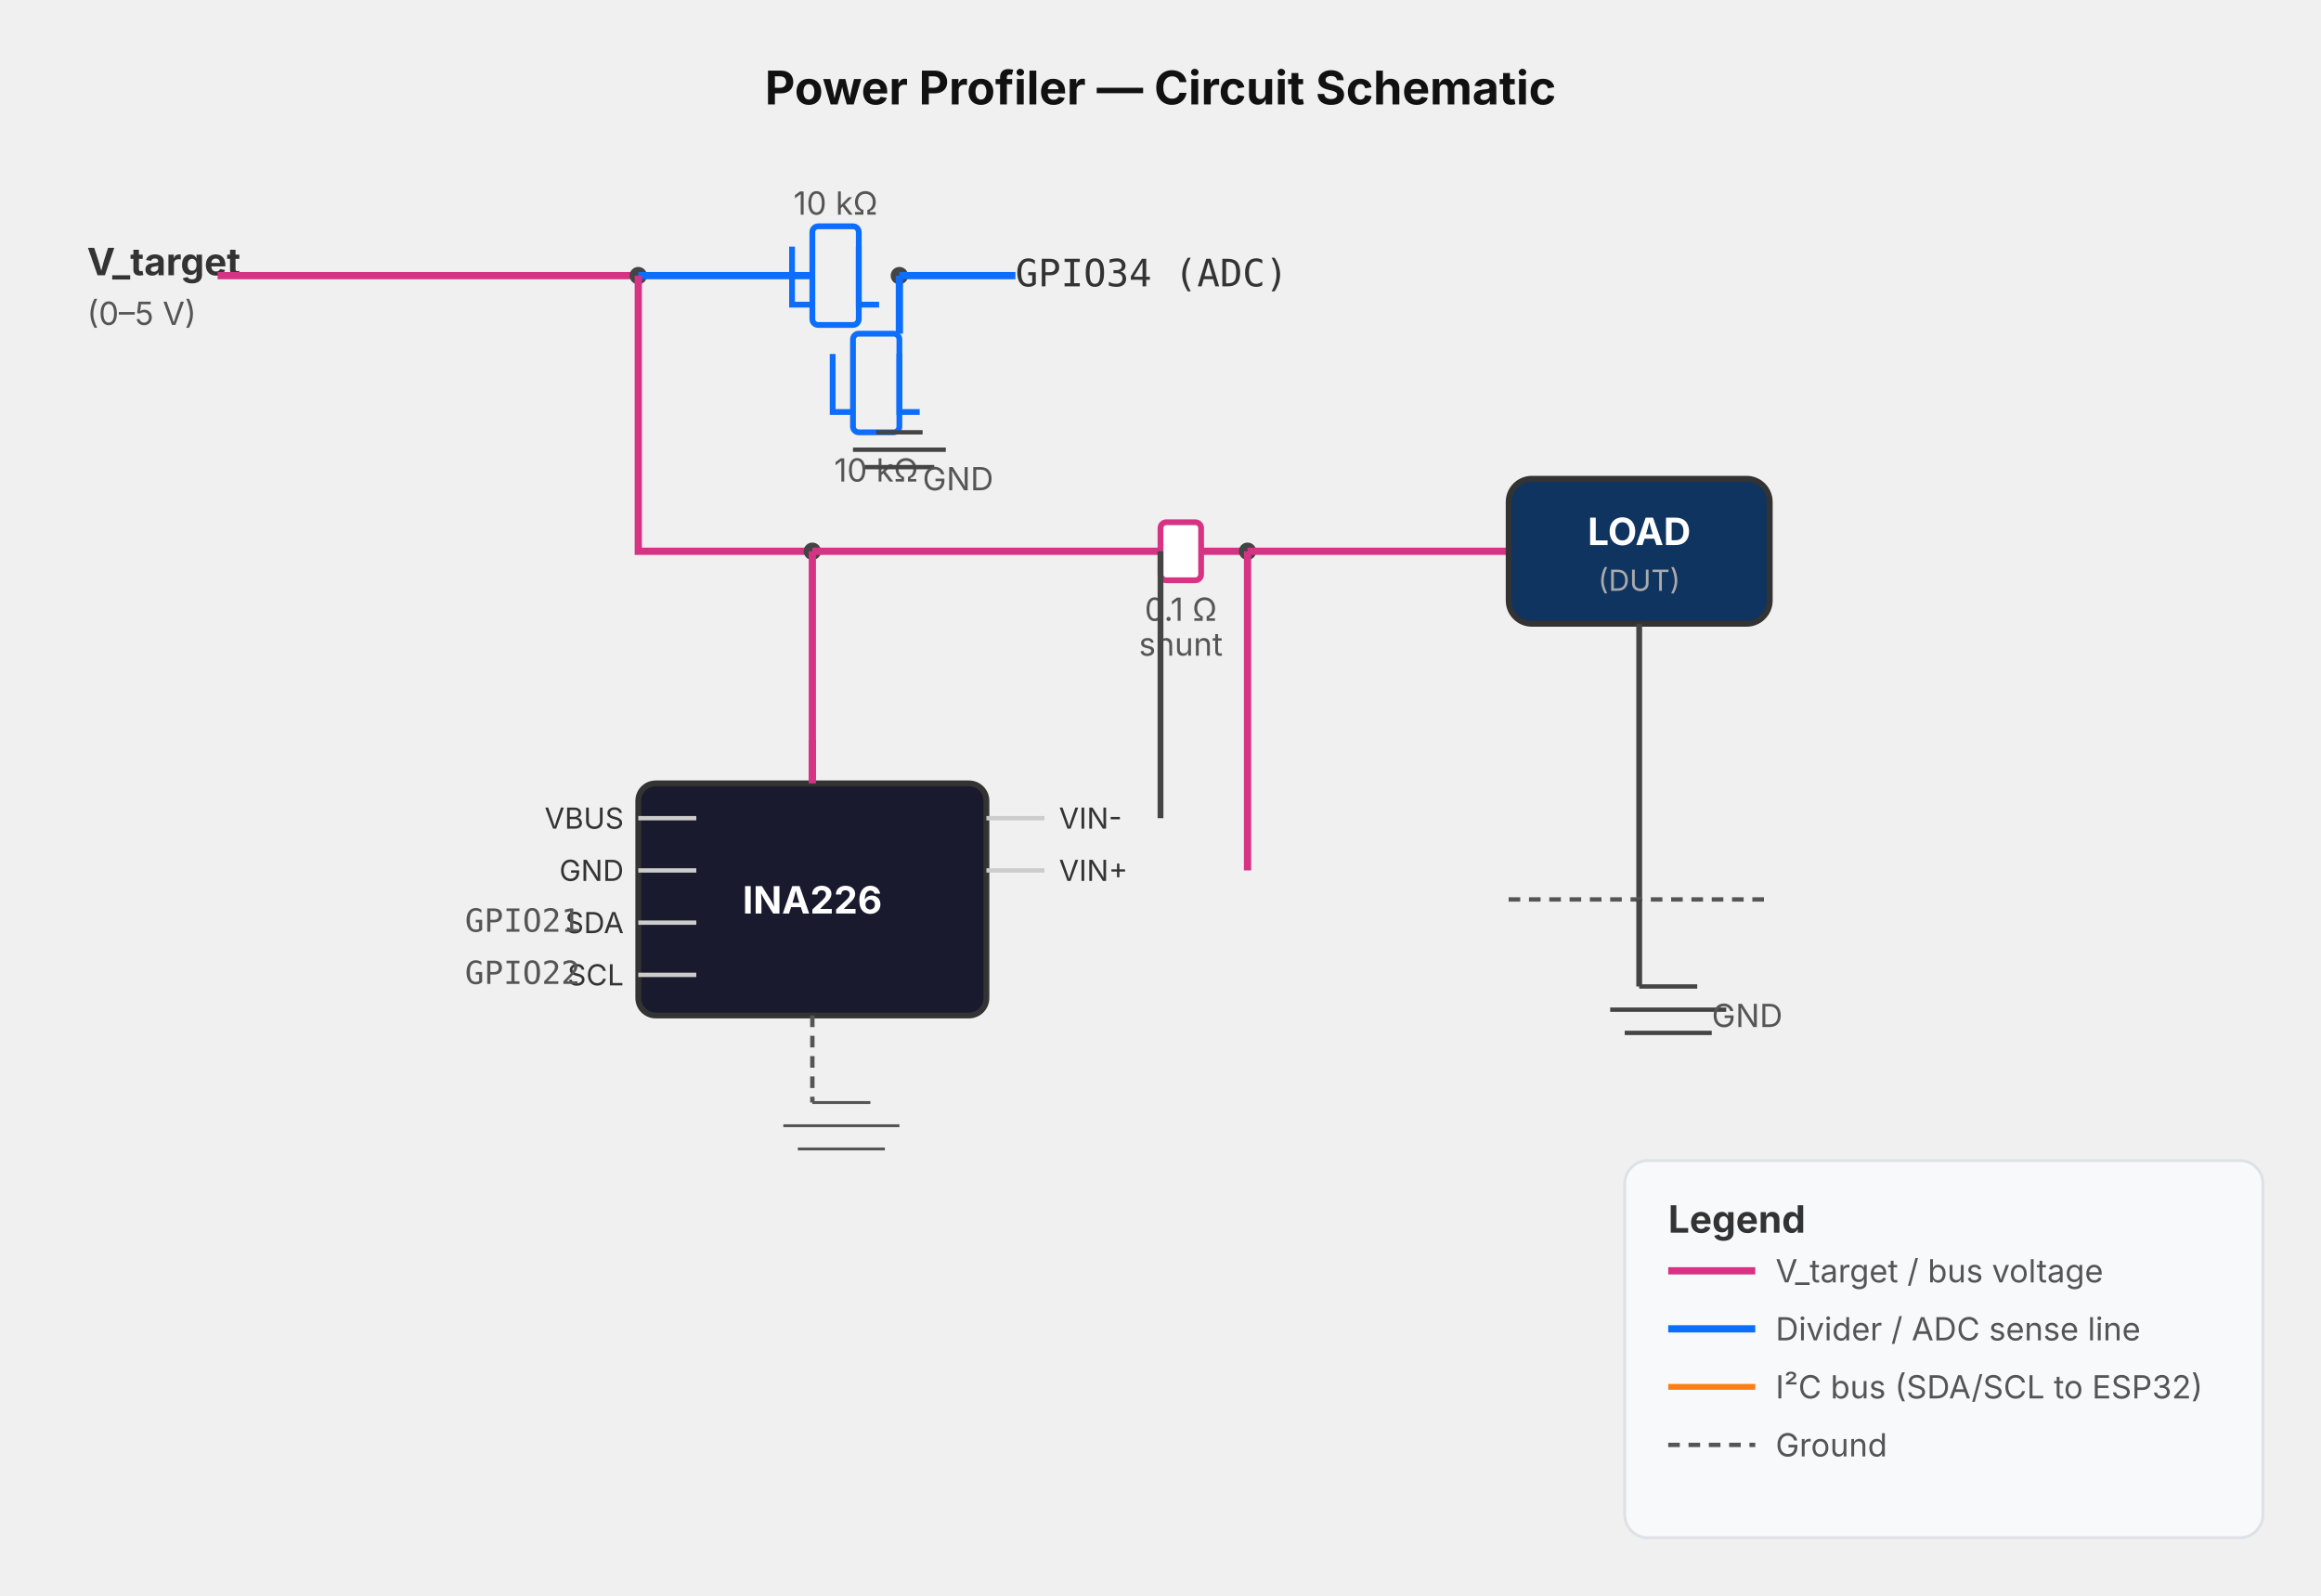
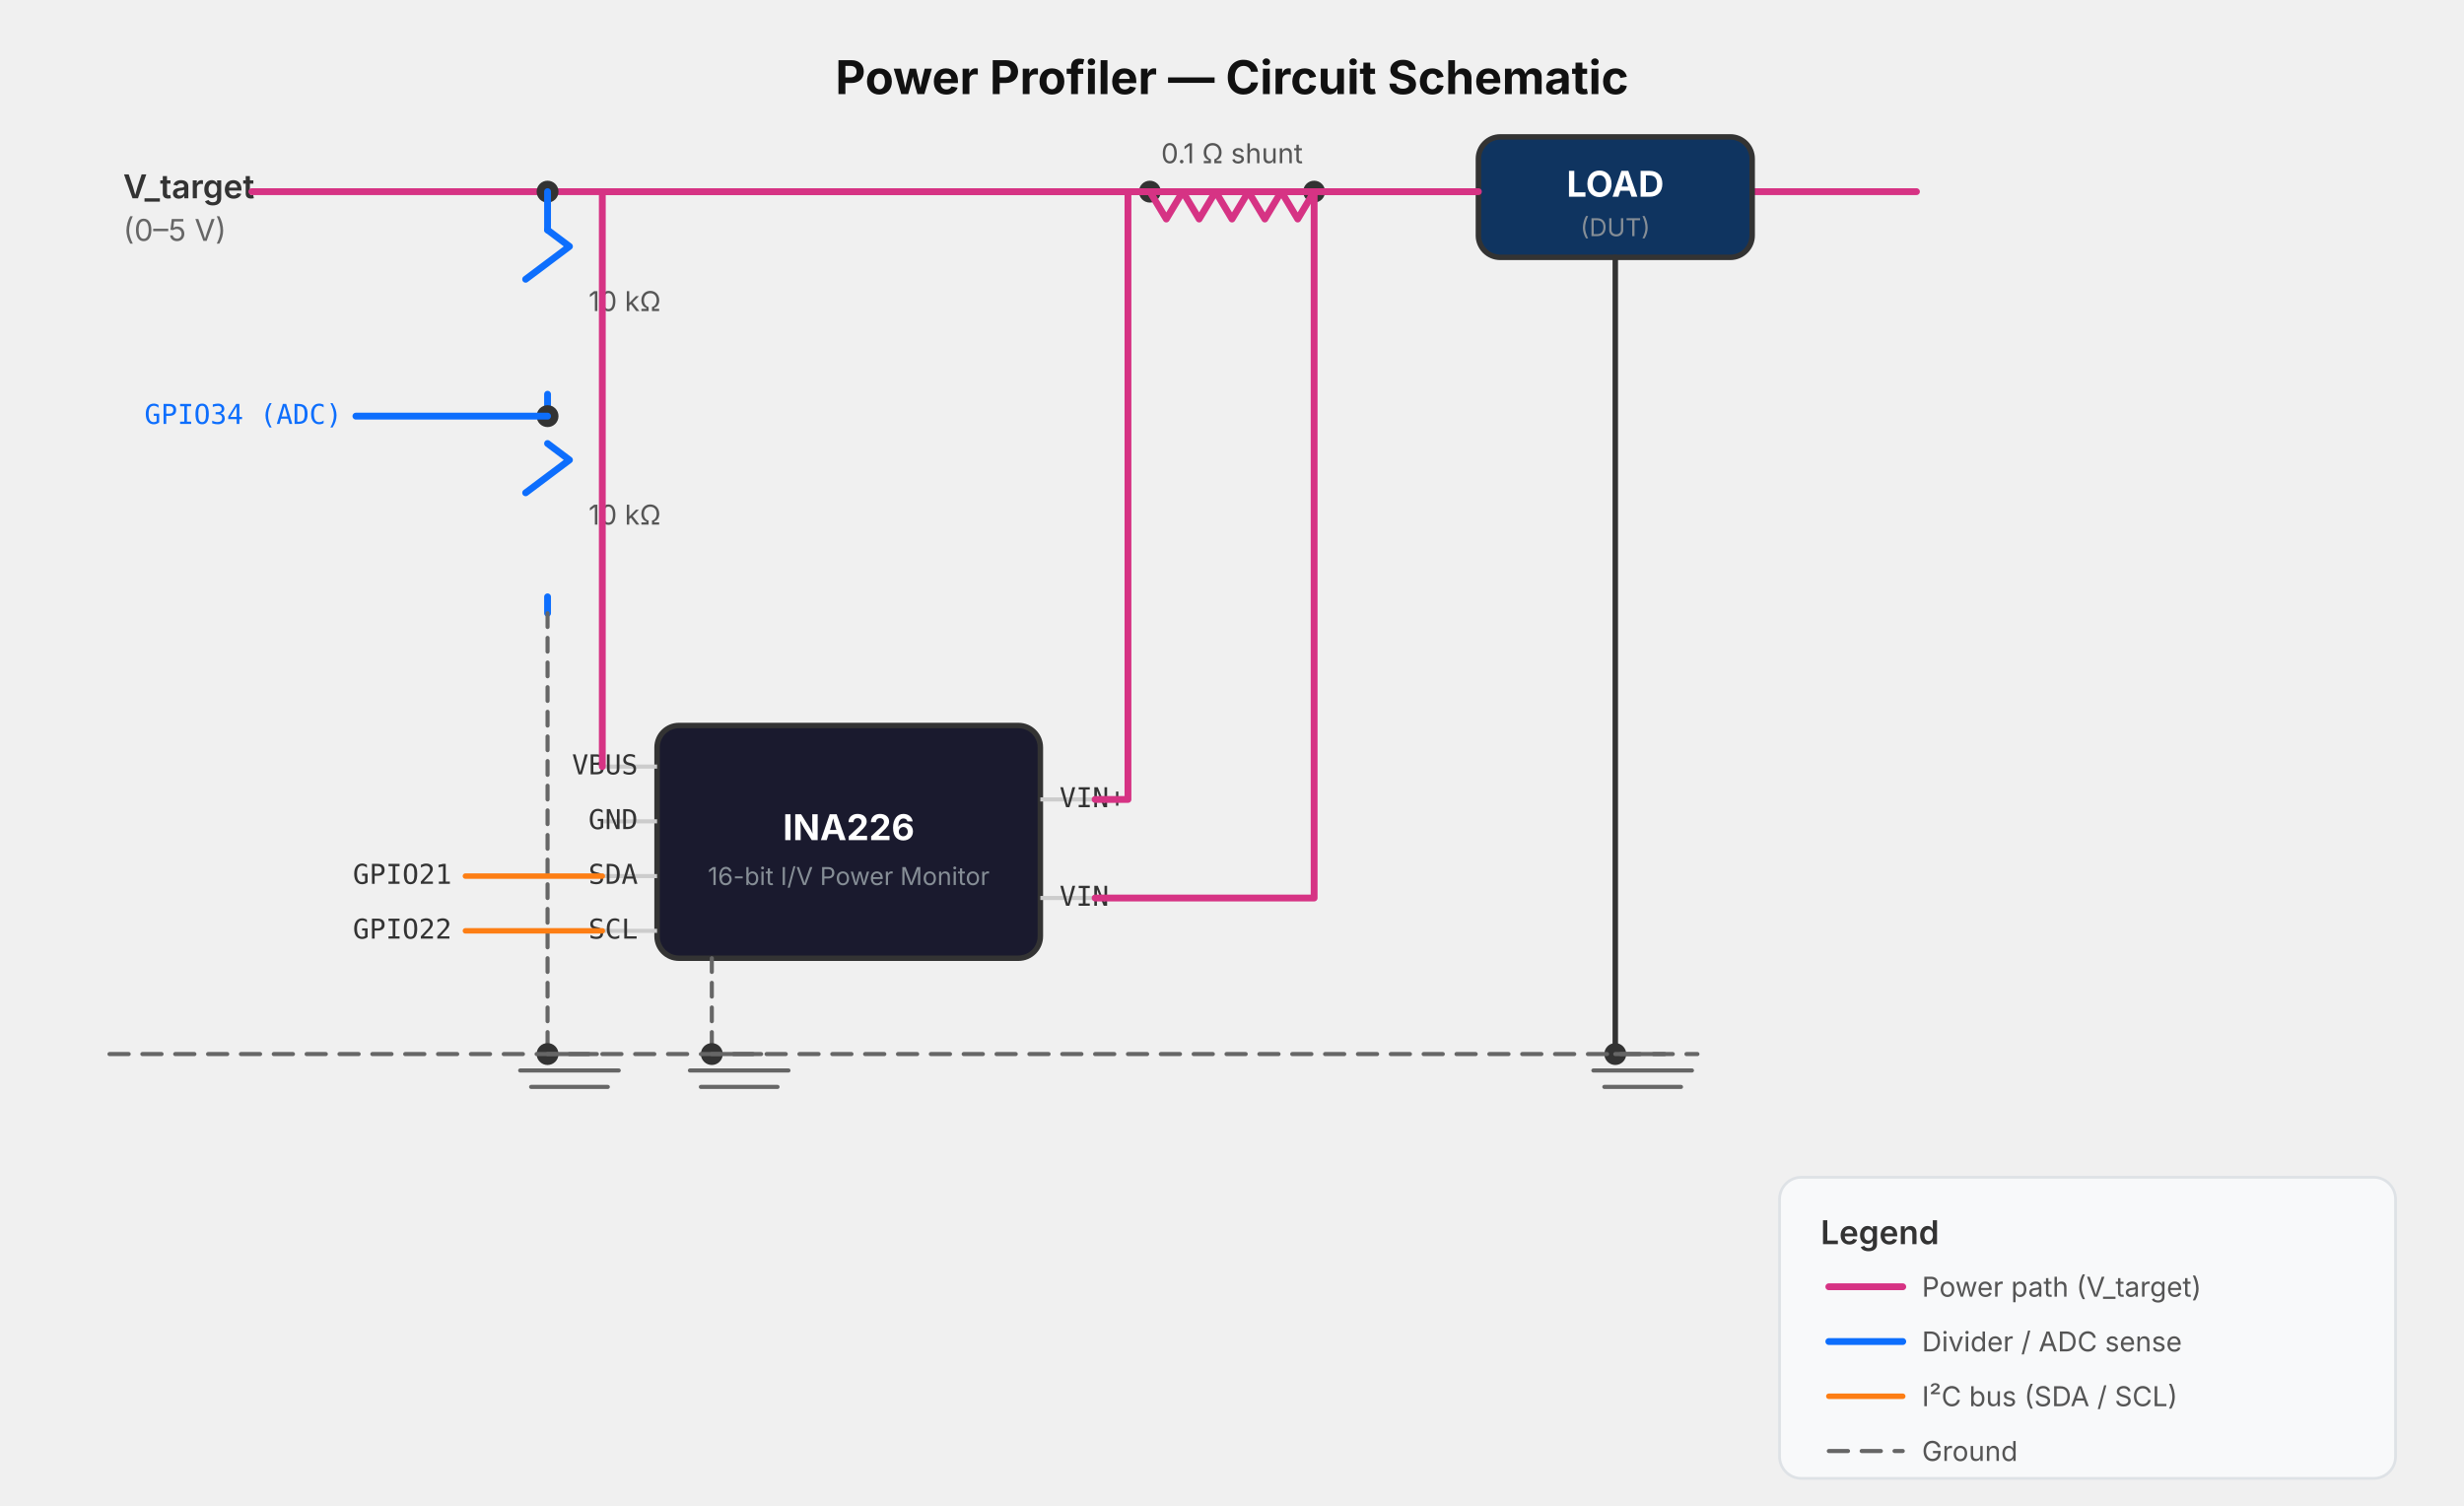
- <svg xmlns="http://www.w3.org/2000/svg" viewBox="0 0 800 550" font-family="Inter, Helvetica, sans-serif">
+ <svg xmlns="http://www.w3.org/2000/svg" viewBox="0 0 900 550" width="900" height="550" font-family="system-ui, -apple-system, sans-serif">
  <defs>
-     <marker id="arrow" viewBox="0 0 10 10" refX="9" refY="5" markerWidth="6" markerHeight="6" orient="auto">
-       <path d="M 0 0 L 10 5 L 0 10 z" fill="#555" />
-     </marker>
    <style>
      text { dominant-baseline: middle; }
-       .label { font-size: 13px; fill: #333; }
-       .small { font-size: 11px; fill: #555; }
-       .title { font-size: 16px; font-weight: bold; fill: #111; }
-       .chip-label { font-size: 13px; font-weight: bold; fill: #fff; }
-       .pin-label { font-size: 10px; fill: #333; }
-       .wire { stroke: #444; stroke-width: 2; fill: none; }
-       .wire-vbus { stroke: #d63384; stroke-width: 2.5; fill: none; }
-       .wire-gnd { stroke: #555; stroke-width: 1.5; fill: none; stroke-dasharray: 4 3; }
-       .wire-div { stroke: #0d6efd; stroke-width: 2.5; fill: none; }
-       .wire-i2c { stroke: #fd7e14; stroke-width: 2; fill: none; }
+       .tt  { font-size:17px; font-weight:700; fill:#111; }
+       .st  { font-size:11px; fill:#666; }
+       .lb  { font-size:12px; fill:#333; font-weight:600; }
+       .pi  { font-size:10px; font-family:monospace; fill:#333; }
+       .vl  { font-size:10px; fill:#555; }
+       .chip { font-size:13px; font-weight:700; fill:#fff; }
+       .chipsub { font-size:9px; fill:#868e96; }
+       .pwr { stroke:#d63384; stroke-width:2.5; stroke-linecap:round; stroke-linejoin:round; fill:none; }
+       .adc { stroke:#0d6efd; stroke-width:2.5; stroke-linecap:round; stroke-linejoin:round; fill:none; }
+       .sig { stroke:#333; stroke-width:2; stroke-linecap:round; stroke-linejoin:round; fill:none; }
+       .i2c { stroke:#fd7e14; stroke-width:2; stroke-linecap:round; stroke-linejoin:round; fill:none; }
+       .gnd { stroke:#666; stroke-width:1.5; stroke-linecap:round; fill:none; }
+       .dot { fill:#333; }
    </style>
  </defs>
-   <text x="400" y="30" text-anchor="middle" class="title">Power Profiler — Circuit Schematic</text>
-   <text x="30" y="90" class="label" font-weight="bold">V_target</text>
-   <text x="30" y="108" class="small">(0–5 V)</text>
-   <line x1="75" y1="95" x2="220" y2="95" class="wire-vbus" />
-   <circle cx="220" cy="95" r="3" fill="#444" />
-   <path d="M 220 95 H 280" class="wire-div" />
-   <rect x="280" y="78" width="16" height="34" rx="2" fill="none" stroke="#0d6efd" stroke-width="2" />
-   <path d="M 273 85 v 20 h 7 M 296 85 v 20 h 7" stroke="#0d6efd" stroke-width="2" fill="none" />
-   <text x="288" y="70" text-anchor="middle" class="small" fill="#0d6efd">10 kΩ</text>
-   <circle cx="310" cy="95" r="3" fill="#444" />
-   <path d="M 310 95 H 350" class="wire-div" />
-   <text x="350" y="95" text-anchor="start" class="label" font-family="monospace" font-size="12" fill="#0d6efd">GPIO34 (ADC)</text>
-   <path d="M 310 95 v 20" class="wire-div" />
-   <rect x="294" y="115" width="16" height="34" rx="2" fill="none" stroke="#0d6efd" stroke-width="2" />
-   <path d="M 287 122 v 20 h 7 M 310 122 v 20 h 7" stroke="#0d6efd" stroke-width="2" fill="none" />
-   <text x="302" y="162" text-anchor="middle" class="small" fill="#0d6efd">10 kΩ</text>
-   <path d="M 302 149 l 16 0 M 294 155 l 32 0 M 298 161 l 24 0" stroke="#444" stroke-width="1.5" fill="none" />
-   <text x="318" y="165" class="small" fill="#555">GND</text>
-   <path d="M 220 95 V 190 H 280" class="wire-vbus" />
-   <circle cx="280" cy="190" r="3" fill="#444" />
-   <path d="M 280 190 v 80" class="wire-vbus" />
-   <rect x="220" y="270" width="120" height="80" rx="6" fill="#1a1a2e" stroke="#333" stroke-width="2" />
-   <text x="280" y="310" text-anchor="middle" class="chip-label">INA226</text>
-   <line x1="220" y1="282" x2="240" y2="282" stroke="#ccc" stroke-width="1.5" />
-   <text x="215" y="282" text-anchor="end" class="pin-label">VBUS</text>
-   <line x1="220" y1="300" x2="240" y2="300" stroke="#ccc" stroke-width="1.5" />
-   <text x="215" y="300" text-anchor="end" class="pin-label">GND</text>
-   <line x1="220" y1="318" x2="240" y2="318" stroke="#ccc" stroke-width="1.5" />
-   <text x="215" y="318" text-anchor="end" class="pin-label">SDA</text>
-   <line x1="220" y1="336" x2="240" y2="336" stroke="#ccc" stroke-width="1.5" />
-   <text x="215" y="336" text-anchor="end" class="pin-label">SCL</text>
-   <line x1="340" y1="282" x2="360" y2="282" stroke="#ccc" stroke-width="1.5" />
-   <text x="365" y="282" text-anchor="start" class="pin-label">VIN-</text>
-   <line x1="340" y1="300" x2="360" y2="300" stroke="#ccc" stroke-width="1.5" />
-   <text x="365" y="300" text-anchor="start" class="pin-label">VIN+</text>
-   <path d="M 280 270 v -15" class="wire-vbus" />
-   <path d="M 280 190 H 430" class="wire-vbus" />
-   <circle cx="430" cy="190" r="3" fill="#444" />
-   <rect x="400" y="180" width="14" height="20" rx="2" fill="#fff" stroke="#d63384" stroke-width="2" />
-   <text x="407" y="210" text-anchor="middle" class="small" fill="#d63384">0.1 Ω</text>
-   <text x="407" y="222" text-anchor="middle" class="small" fill="#d63384">shunt</text>
-   <path d="M 430 190 v 110" class="wire-vbus" />
-   <path d="M 400 190 v 92" class="wire" />
-   <path d="M 430 190 H 520" class="wire-vbus" />
-   <rect x="520" y="165" width="90" height="50" rx="8" fill="#0f3460" stroke="#333" stroke-width="2" />
-   <text x="565" y="183" text-anchor="middle" class="chip-label" font-size="12">LOAD</text>
-   <text x="565" y="200" text-anchor="middle" fill="#aaa" font-size="10">(DUT)</text>
-   <path d="M 565 215 v 95" class="wire" />
-   <path d="M 520 310 h 90" class="wire-gnd" />
-   <path d="M 565 310 v 30" class="wire" />
-   <path d="M 565 340 l 20 0 M 555 348 l 40 0 M 560 356 l 30 0" stroke="#444" stroke-width="1.5" fill="none" />
-   <text x="590" y="350" class="small" fill="#555">GND</text>
-   <path d="M 280 350 v 30" class="wire-gnd" />
-   <path d="M 280 380 l 20 0 M 270 388 l 40 0 M 275 396 l 30 0" stroke="#555" stroke-width="1" fill="none" />
-   <rect x="560" y="400" width="220" height="130" rx="8" fill="#f8f9fa" stroke="#dee2e6" stroke-width="1" />
-   <text x="575" y="420" class="label" font-weight="bold">Legend</text>
-   <line x1="575" y1="438" x2="605" y2="438" class="wire-vbus" />
-   <text x="612" y="438" class="small">V_target / bus voltage</text>
-   <line x1="575" y1="458" x2="605" y2="458" class="wire-div" />
-   <text x="612" y="458" class="small">Divider / ADC sense line</text>
-   <line x1="575" y1="478" x2="605" y2="478" class="wire-i2c" />
-   <text x="612" y="478" class="small">I²C bus (SDA/SCL to ESP32)</text>
-   <line x1="575" y1="498" x2="605" y2="498" class="wire-gnd" />
-   <text x="612" y="498" class="small">Ground</text>
-   <text x="200" y="318" text-anchor="end" class="small" fill="#fd7e14" font-family="monospace">GPIO21</text>
-   <text x="200" y="336" text-anchor="end" class="small" fill="#fd7e14" font-family="monospace">GPIO22</text>
+   <text x="450" y="28" text-anchor="middle" class="tt">Power Profiler — Circuit Schematic</text>
+   <text x="45" y="68" class="lb">V_target</text>
+   <text x="45" y="84" class="st">(0–5 V)</text>
+   <line x1="92" y1="70" x2="700" y2="70" class="pwr" />
+   <circle cx="200" cy="70" r="4" class="dot" />
+   <circle cx="420" cy="70" r="4" class="dot" />
+   <circle cx="480" cy="70" r="4" class="dot" />
+   <path d="M 200 70 v 14" class="adc" />
+   <path d="M 200 84 l 8,6 l -16,12 l 16,-12 l -16,12 l 16,-12 l -16,12 l 16,-12 l -16,12 l 8,-6" class="adc" />
+   <text x="215" y="110" text-anchor="start" fill="#0d6efd" class="vl">10 kΩ</text>
+   <path d="M 200 144 v 8" class="adc" />
+   <circle cx="200" cy="152" r="4" class="dot" />
+   <line x1="200" y1="152" x2="130" y2="152" class="adc" />
+   <text x="125" y="152" text-anchor="end" fill="#0d6efd" font-family="monospace" font-size="10">GPIO34 (ADC)</text>
+   <path d="M 200 152 v 10" />
+   <path d="M 200 162 l 8,6 l -16,12 l 16,-12 l -16,12 l 16,-12 l -16,12 l 16,-12 l -16,12 l 8,-6" class="adc" />
+   <text x="215" y="188" text-anchor="start" fill="#0d6efd" class="vl">10 kΩ</text>
+   <path d="M 200 218 v 6" class="adc" />
+   <path d="M 200 224 v 161" class="gnd" stroke-dasharray="5 4" />
+   <circle cx="200" cy="385" r="4" class="dot" />
+   <path d="M 420 70 l 6,10 l 6,-10 l 6,10 l 6,-10 l 6,10 l 6,-10 l 6,10 l 6,-10 l 6,10 l 6,-10" class="pwr" />
+   <text x="450" y="56" text-anchor="middle" fill="#d63384" class="vl">0.1 Ω shunt</text>
+   <rect x="240" y="265" width="140" height="85" rx="8" fill="#1a1a2e" stroke="#333" stroke-width="2" />
+   <text x="310" y="302" text-anchor="middle" class="chip">INA226</text>
+   <text x="310" y="320" text-anchor="middle" class="chipsub">16-bit I/V Power Monitor</text>
+   <line x1="240" y1="280" x2="220" y2="280" stroke="#ccc" stroke-width="1.5" />
+   <text x="233" y="280" text-anchor="end" fill="#d63384" class="pi">VBUS</text>
+   <line x1="240" y1="300" x2="220" y2="300" stroke="#ccc" stroke-width="1.5" />
+   <text x="233" y="300" text-anchor="end" class="pi">GND</text>
+   <line x1="240" y1="320" x2="220" y2="320" stroke="#ccc" stroke-width="1.5" />
+   <text x="233" y="320" text-anchor="end" fill="#fd7e14" class="pi">SDA</text>
+   <line x1="240" y1="340" x2="220" y2="340" stroke="#ccc" stroke-width="1.5" />
+   <text x="233" y="340" text-anchor="end" fill="#fd7e14" class="pi">SCL</text>
+   <line x1="380" y1="292" x2="400" y2="292" stroke="#ccc" stroke-width="1.5" />
+   <text x="387" y="292" text-anchor="start" class="pi">VIN+</text>
+   <line x1="380" y1="328" x2="400" y2="328" stroke="#ccc" stroke-width="1.5" />
+   <text x="387" y="328" text-anchor="start" class="pi">VIN-</text>
+   <path d="M 220 280 v -210 h 260" class="pwr" />
+   <path d="M 400 292 h 12 v -222 h 8" class="pwr" />
+   <path d="M 400 328 h 80 v -258" class="pwr" />
+   <line x1="220" y1="320" x2="170" y2="320" class="i2c" />
+   <text x="165" y="320" text-anchor="end" fill="#fd7e14" class="pi">GPIO21</text>
+   <line x1="220" y1="340" x2="170" y2="340" class="i2c" />
+   <text x="165" y="340" text-anchor="end" fill="#fd7e14" class="pi">GPIO22</text>
+   <path d="M 260 350 v 35" class="gnd" stroke-dasharray="5 4" />
+   <circle cx="260" cy="385" r="4" class="dot" />
+   <rect x="540" y="50" width="100" height="44" rx="8" fill="#0f3460" stroke="#333" stroke-width="2" />
+   <text x="590" y="67" text-anchor="middle" class="chip">LOAD</text>
+   <text x="590" y="83" text-anchor="middle" fill="#868e96" font-size="9">(DUT)</text>
+   <line x1="480" y1="70" x2="540" y2="70" class="pwr" />
+   <line x1="590" y1="94" x2="590" y2="385" class="sig" />
+   <circle cx="590" cy="385" r="4" class="dot" />
+   <line x1="40" y1="385" x2="620" y2="385" class="gnd" stroke-dasharray="7 5" />
+   <path d="M 200 385 l 18 0" class="gnd" />
+   <path d="M 190 391 l 36 0" class="gnd" />
+   <path d="M 194 397 l 28 0" class="gnd" />
+   <path d="M 590 385 l 18 0" class="gnd" />
+   <path d="M 582 391 l 36 0" class="gnd" />
+   <path d="M 586 397 l 28 0" class="gnd" />
+   <path d="M 260 385 l 18 0" class="gnd" />
+   <path d="M 252 391 l 36 0" class="gnd" />
+   <path d="M 256 397 l 28 0" class="gnd" />
+   <rect x="650" y="430" width="225" height="110" rx="8" fill="#f8f9fa" stroke="#dee2e6" stroke-width="1" />
+   <text x="665" y="450" class="lb">Legend</text>
+   <line x1="668" y1="470" x2="695" y2="470" class="pwr" />
+   <text x="702" y="470" class="vl">Power path (V_target)</text>
+   <line x1="668" y1="490" x2="695" y2="490" class="adc" />
+   <text x="702" y="490" class="vl">Divider / ADC sense</text>
+   <line x1="668" y1="510" x2="695" y2="510" class="i2c" />
+   <text x="702" y="510" class="vl">I²C bus (SDA / SCL)</text>
+   <line x1="668" y1="530" x2="695" y2="530" class="gnd" stroke-dasharray="7 5" />
+   <text x="702" y="530" class="vl">Ground</text>
</svg>
